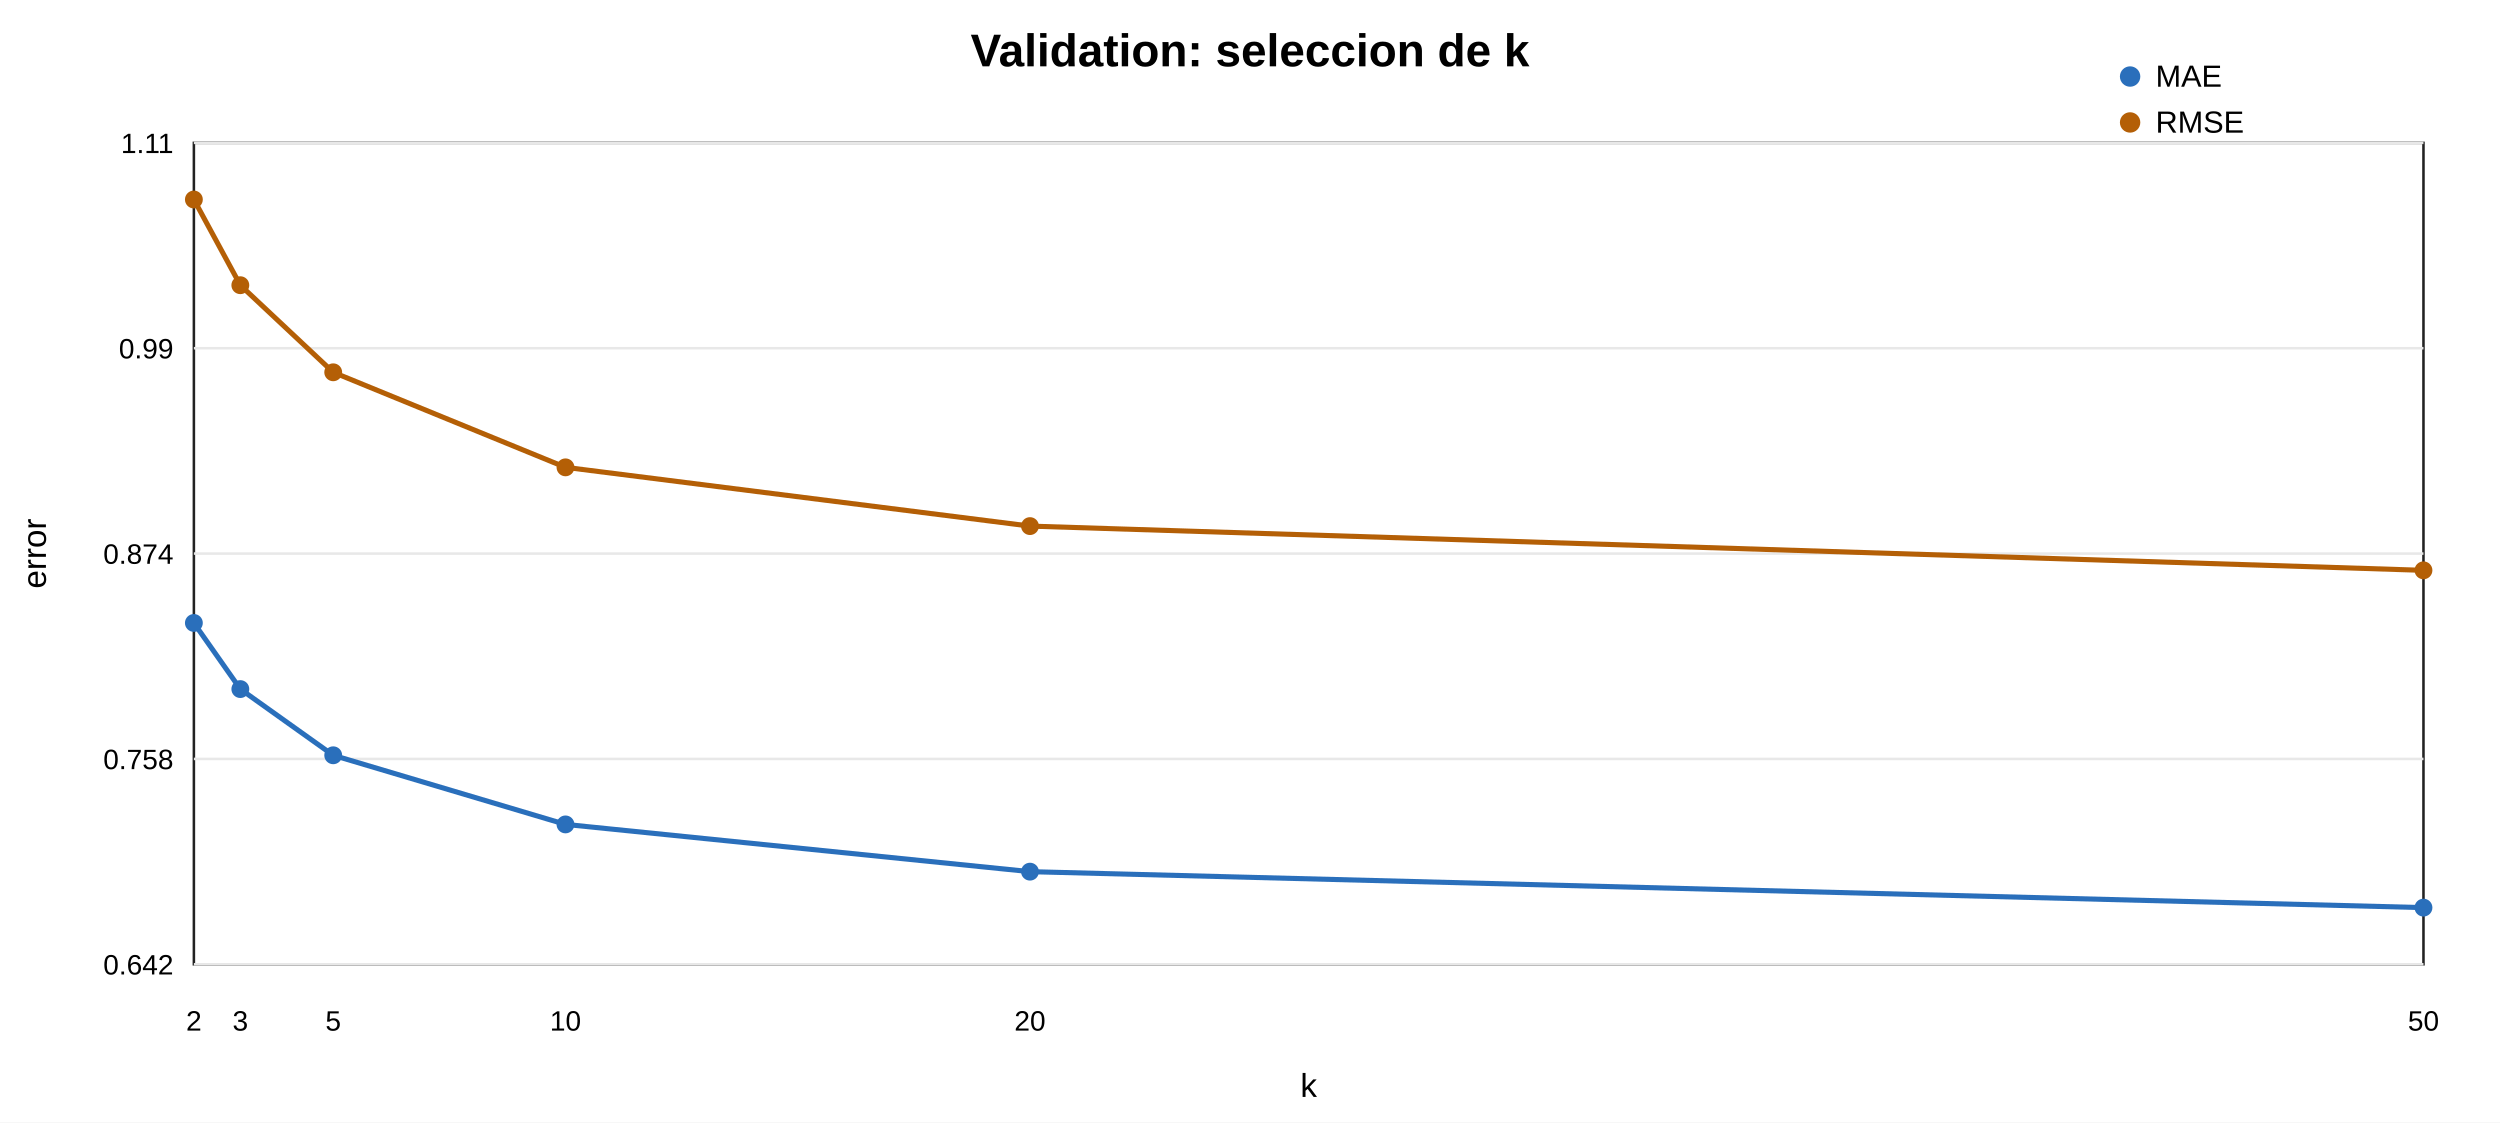
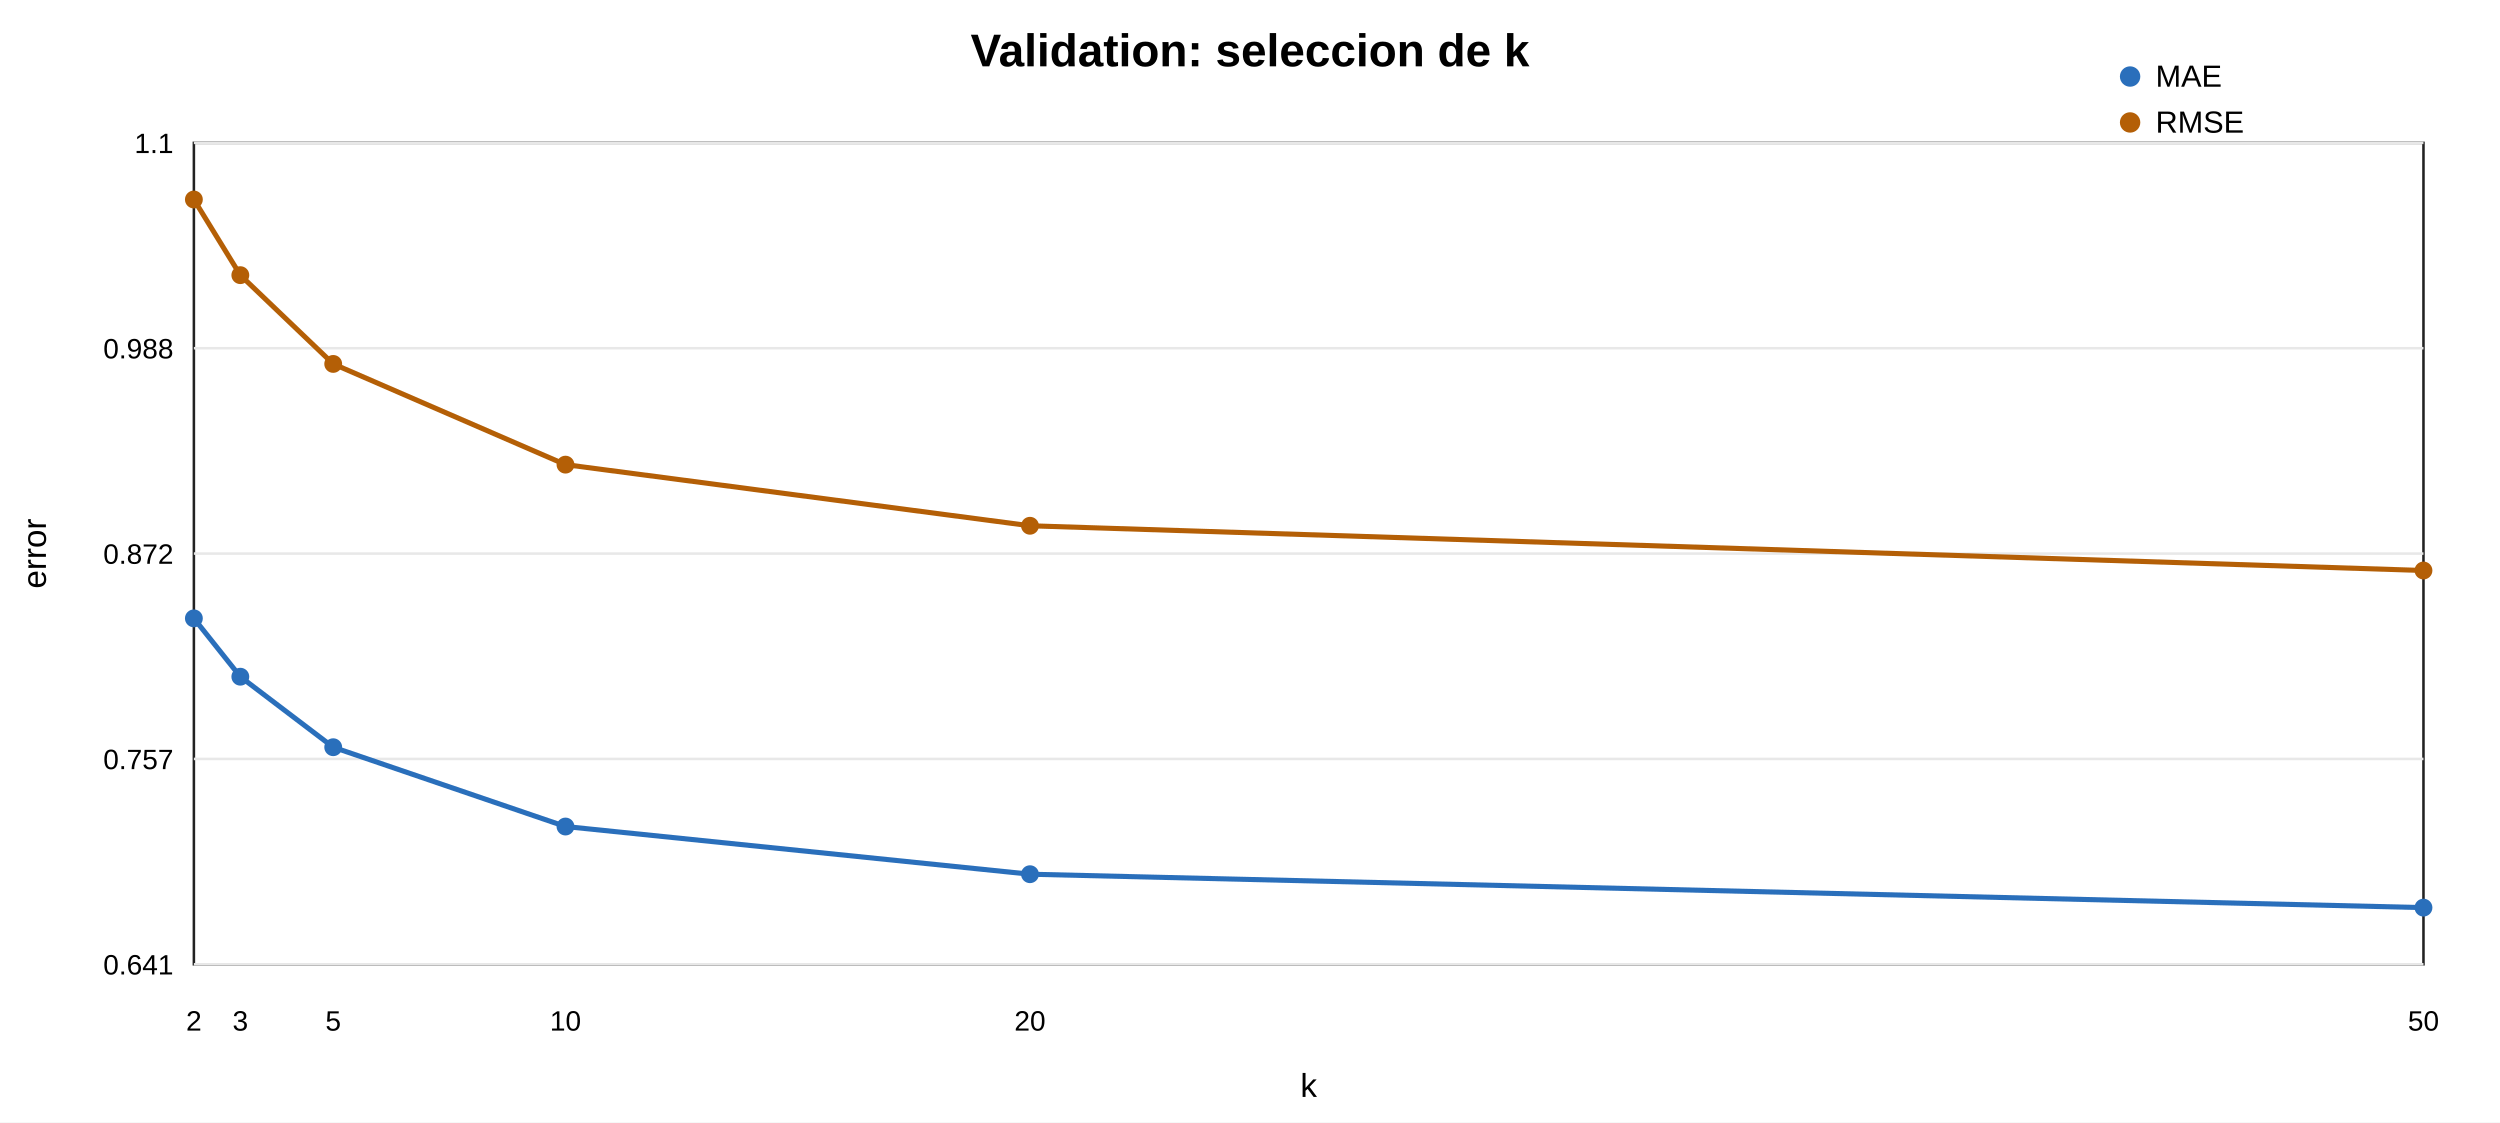
<svg xmlns="http://www.w3.org/2000/svg" width="980" height="440" viewBox="0 0 980 440">
  <rect x="0" y="0" width="980" height="440" fill="#ffffff" />
  <text x="490.0" y="26" text-anchor="middle" font-family="Arial, sans-serif" font-size="18" font-weight="700">Validation: seleccion de k</text>
  <rect x="76" y="56" width="874.00" height="322.00" fill="none" stroke="#222222" stroke-width="1" />
  <line x1="76" y1="378.00" x2="950.00" y2="378.00" stroke="#e8e8e8" stroke-width="1" />
-   <text x="68" y="382.00" text-anchor="end" font-family="Arial, sans-serif" font-size="11">0.642</text>
+   <text x="68" y="382.00" text-anchor="end" font-family="Arial, sans-serif" font-size="11">0.641</text>
  <line x1="76" y1="297.50" x2="950.00" y2="297.50" stroke="#e8e8e8" stroke-width="1" />
-   <text x="68" y="301.50" text-anchor="end" font-family="Arial, sans-serif" font-size="11">0.758</text>
+   <text x="68" y="301.50" text-anchor="end" font-family="Arial, sans-serif" font-size="11">0.757</text>
  <line x1="76" y1="217.00" x2="950.00" y2="217.00" stroke="#e8e8e8" stroke-width="1" />
-   <text x="68" y="221.00" text-anchor="end" font-family="Arial, sans-serif" font-size="11">0.874</text>
+   <text x="68" y="221.00" text-anchor="end" font-family="Arial, sans-serif" font-size="11">0.872</text>
  <line x1="76" y1="136.50" x2="950.00" y2="136.50" stroke="#e8e8e8" stroke-width="1" />
-   <text x="68" y="140.50" text-anchor="end" font-family="Arial, sans-serif" font-size="11">0.99</text>
+   <text x="68" y="140.50" text-anchor="end" font-family="Arial, sans-serif" font-size="11">0.988</text>
  <line x1="76" y1="56.00" x2="950.00" y2="56.00" stroke="#e8e8e8" stroke-width="1" />
-   <text x="68" y="60.00" text-anchor="end" font-family="Arial, sans-serif" font-size="11">1.11</text>
-   <polyline points="76.00,244.20 94.21,270.12 130.62,296.07 221.67,323.17 403.75,341.69 950.00,355.79" fill="none" stroke="#2a6fbb" stroke-width="2" />
-   <circle cx="76.00" cy="244.20" r="3.5" fill="#2a6fbb" />
-   <circle cx="94.21" cy="270.12" r="3.5" fill="#2a6fbb" />
-   <circle cx="130.62" cy="296.07" r="3.5" fill="#2a6fbb" />
-   <circle cx="221.67" cy="323.17" r="3.5" fill="#2a6fbb" />
-   <circle cx="403.75" cy="341.69" r="3.5" fill="#2a6fbb" />
+   <text x="68" y="60.00" text-anchor="end" font-family="Arial, sans-serif" font-size="11">1.1</text>
+   <polyline points="76.00,242.40 94.21,265.27 130.62,292.91 221.67,324.00 403.75,342.69 950.00,355.79" fill="none" stroke="#2a6fbb" stroke-width="2" />
+   <circle cx="76.00" cy="242.40" r="3.5" fill="#2a6fbb" />
+   <circle cx="94.21" cy="265.27" r="3.5" fill="#2a6fbb" />
+   <circle cx="130.62" cy="292.91" r="3.5" fill="#2a6fbb" />
+   <circle cx="221.67" cy="324.00" r="3.5" fill="#2a6fbb" />
+   <circle cx="403.75" cy="342.69" r="3.5" fill="#2a6fbb" />
  <circle cx="950.00" cy="355.79" r="3.5" fill="#2a6fbb" />
-   <polyline points="76.00,78.21 94.21,111.80 130.62,145.94 221.67,183.20 403.75,206.23 950.00,223.57" fill="none" stroke="#b45f06" stroke-width="2" />
+   <polyline points="76.00,78.21 94.21,107.86 130.62,142.66 221.67,182.14 403.75,206.10 950.00,223.64" fill="none" stroke="#b45f06" stroke-width="2" />
  <circle cx="76.00" cy="78.21" r="3.5" fill="#b45f06" />
-   <circle cx="94.21" cy="111.80" r="3.5" fill="#b45f06" />
-   <circle cx="130.62" cy="145.94" r="3.5" fill="#b45f06" />
-   <circle cx="221.67" cy="183.20" r="3.5" fill="#b45f06" />
-   <circle cx="403.75" cy="206.23" r="3.5" fill="#b45f06" />
-   <circle cx="950.00" cy="223.57" r="3.5" fill="#b45f06" />
+   <circle cx="94.21" cy="107.86" r="3.5" fill="#b45f06" />
+   <circle cx="130.62" cy="142.66" r="3.5" fill="#b45f06" />
+   <circle cx="221.67" cy="182.14" r="3.5" fill="#b45f06" />
+   <circle cx="403.75" cy="206.10" r="3.5" fill="#b45f06" />
+   <circle cx="950.00" cy="223.64" r="3.5" fill="#b45f06" />
  <text x="76.00" y="404" text-anchor="middle" font-family="Arial, sans-serif" font-size="11">2</text>
  <text x="94.21" y="404" text-anchor="middle" font-family="Arial, sans-serif" font-size="11">3</text>
  <text x="130.62" y="404" text-anchor="middle" font-family="Arial, sans-serif" font-size="11">5</text>
  <text x="221.67" y="404" text-anchor="middle" font-family="Arial, sans-serif" font-size="11">10</text>
  <text x="403.75" y="404" text-anchor="middle" font-family="Arial, sans-serif" font-size="11">20</text>
  <text x="950.00" y="404" text-anchor="middle" font-family="Arial, sans-serif" font-size="11">50</text>
  <g>
    <circle cx="835.00" cy="30.00" r="4" fill="#2a6fbb" />
    <text x="845.00" y="34.00" font-family="Arial, sans-serif" font-size="12">MAE</text>
  </g>
  <g>
    <circle cx="835.00" cy="48.00" r="4" fill="#b45f06" />
    <text x="845.00" y="52.00" font-family="Arial, sans-serif" font-size="12">RMSE</text>
  </g>
  <text x="513.00" y="430" text-anchor="middle" font-family="Arial, sans-serif" font-size="13">k</text>
  <text transform="translate(18,217.0) rotate(-90)" text-anchor="middle" font-family="Arial, sans-serif" font-size="13">error</text>
</svg>
